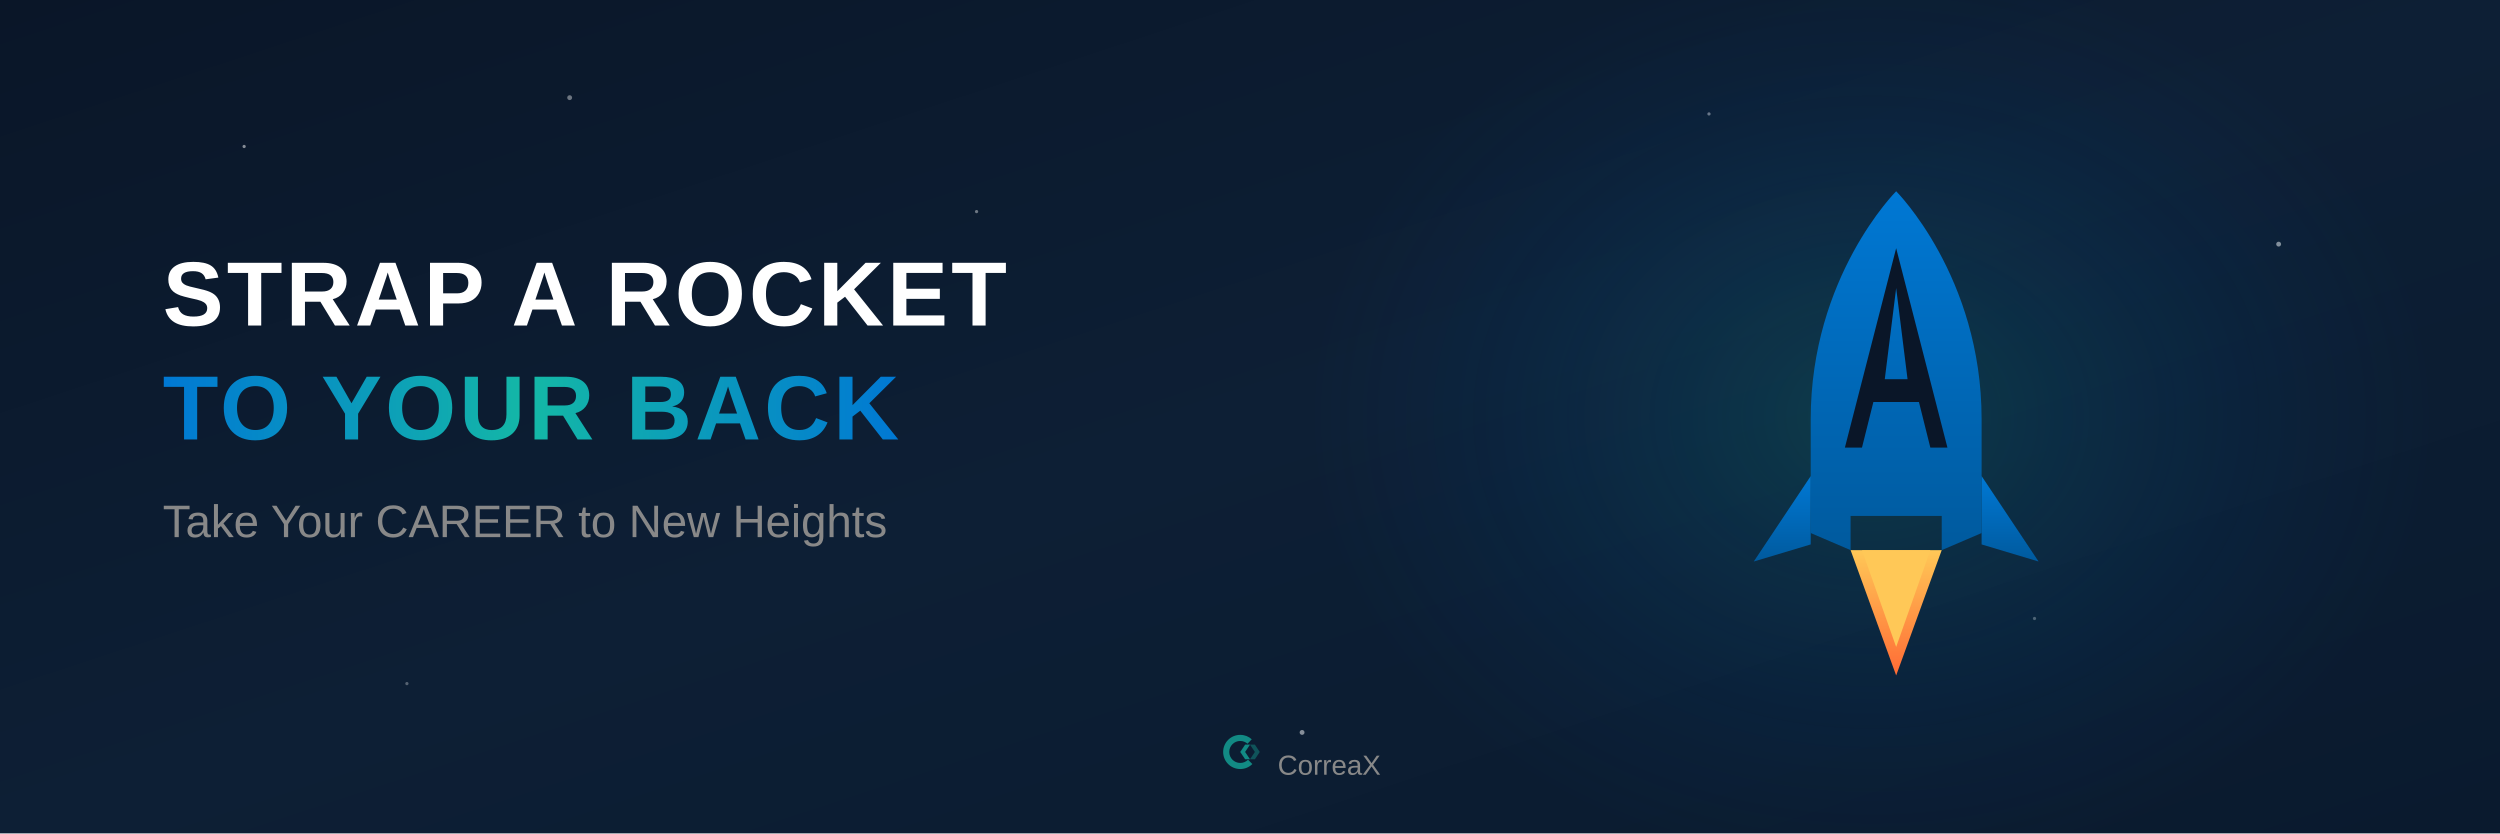
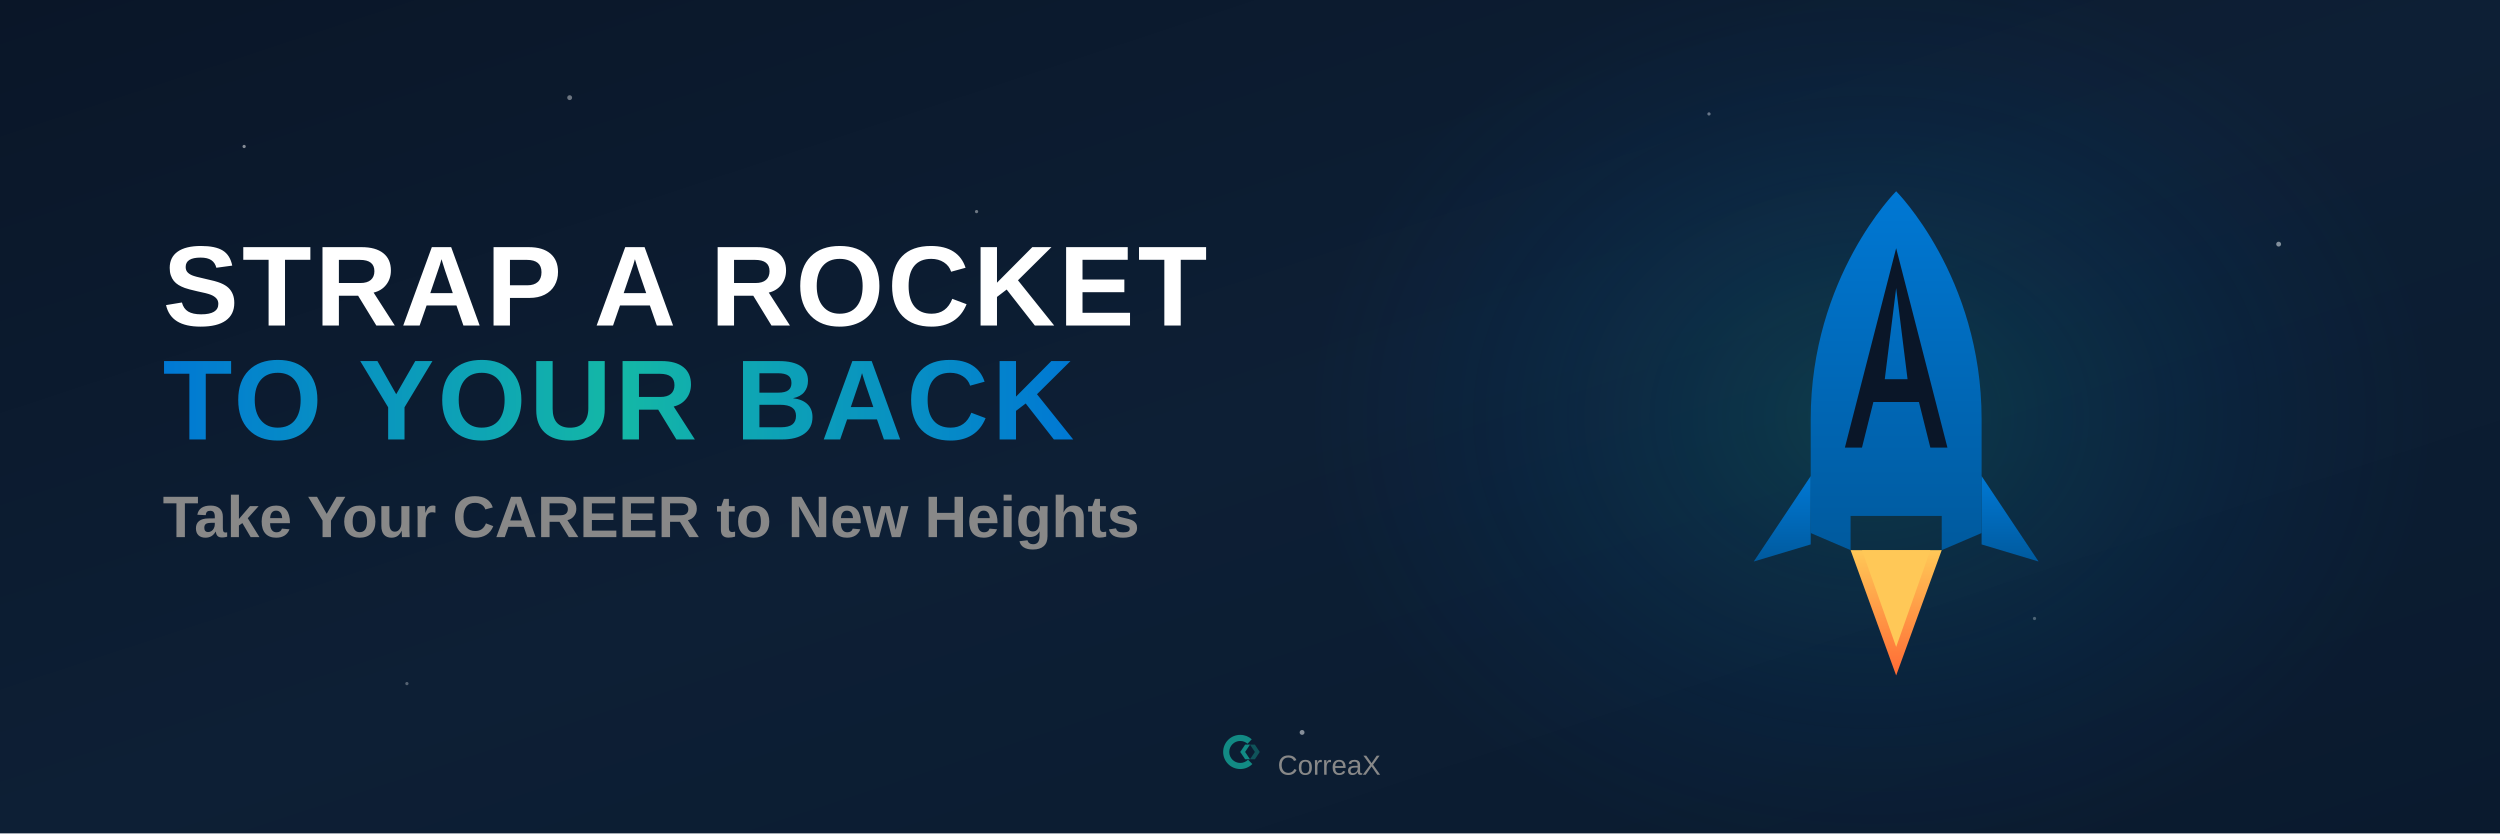
<svg xmlns="http://www.w3.org/2000/svg" viewBox="0 0 1536 512" width="1536" height="512">
  <defs>
    <linearGradient id="bg3" x1="0%" y1="0%" x2="100%" y2="100%">
      <stop offset="0%" stop-color="#0a1628" />
      <stop offset="50%" stop-color="#0d1f35" />
      <stop offset="100%" stop-color="#0a1a2e" />
    </linearGradient>
    <linearGradient id="azure3" x1="0%" y1="0%" x2="0%" y2="100%">
      <stop offset="0%" stop-color="#0078d4" />
      <stop offset="100%" stop-color="#005a9e" />
    </linearGradient>
    <linearGradient id="flame3" x1="0%" y1="0%" x2="0%" y2="100%">
      <stop offset="0%" stop-color="#ffc857" />
      <stop offset="100%" stop-color="#ff6b35" />
    </linearGradient>
    <linearGradient id="teal" x1="0%" y1="0%" x2="100%" y2="0%">
      <stop offset="0%" stop-color="#0078d4" />
      <stop offset="50%" stop-color="#14b8a6" />
      <stop offset="100%" stop-color="#0078d4" />
    </linearGradient>
    <radialGradient id="glow3" cx="50%" cy="50%" r="50%">
      <stop offset="0%" stop-color="#14b8a6" stop-opacity="0.2" />
      <stop offset="70%" stop-color="#0078d4" stop-opacity="0.05" />
      <stop offset="100%" stop-color="#0078d4" stop-opacity="0" />
    </radialGradient>
  </defs>
  <rect width="1536" height="512" fill="url(#bg3)" />
  <g fill="white">
    <circle cx="150" cy="90" r="1" opacity="0.5" />
    <circle cx="350" cy="60" r="1.5" opacity="0.4" />
    <circle cx="250" cy="420" r="1" opacity="0.3" />
    <circle cx="600" cy="130" r="1" opacity="0.4" />
    <circle cx="800" cy="450" r="1.5" opacity="0.5" />
    <circle cx="1050" cy="70" r="1" opacity="0.4" />
    <circle cx="1250" cy="380" r="1" opacity="0.3" />
    <circle cx="1400" cy="150" r="1.5" opacity="0.5" />
  </g>
  <ellipse cx="1150" cy="256" rx="350" ry="280" fill="url(#glow3)" />
  <g transform="translate(1060, 100) scale(3.5)">
    <path d="M30,5 C30,5 15,20 15,45 L15,65 L22,68 L22,62 L38,62 L38,68 L45,65 L45,45 C45,20 30,5 30,5 Z" fill="url(#azure3)" />
    <polygon points="15,55 5,70 15,67" fill="url(#azure3)" />
    <polygon points="45,55 55,70 45,67" fill="url(#azure3)" />
    <path d="M30,15 L21,50 L24,50 L26,42 L34,42 L36,50 L39,50 Z M28,38 L30,22 L32,38 Z" fill="#0a1628" />
    <polygon points="22,68 30,90 38,68" fill="url(#flame3)" />
    <polygon points="24,68 30,85 36,68" fill="#ffc857" />
  </g>
-   <text x="100" y="200" font-family="Segoe UI, Arial, sans-serif" font-size="56" font-weight="bold" fill="white" letter-spacing="2">STRAP A ROCKET</text>
-   <text x="100" y="270" font-family="Segoe UI, Arial, sans-serif" font-size="56" font-weight="bold" fill="url(#teal)" letter-spacing="2">TO YOUR BACK</text>
-   <text x="100" y="330" font-family="Segoe UI, Arial, sans-serif" font-size="28" fill="#888888">Take Your CAREER to New Heights</text>
+   <text x="100" y="200" font-family="Segoe UI, Arial, sans-serif" font-size="70" font-weight="800" fill="white" letter-spacing="2">STRAP A ROCKET</text>
+   <text x="100" y="270" font-family="Segoe UI, Arial, sans-serif" font-size="70" font-weight="800" fill="url(#teal)" letter-spacing="2">TO YOUR BACK</text>
+   <text x="100" y="330" font-family="Segoe UI, Arial, sans-serif" font-size="36" font-weight="600" fill="#888888">Take Your CAREER to New Heights</text>
  <g transform="translate(750, 450) scale(0.75)" opacity="0.7">
    <path d="M16 2C8.268 2 2 8.268 2 16s6.268 14 14 14c3.866 0 7.389-1.568 9.928-4.1l-3.535-3.536A9.002 9.002 0 0116 25c-4.97 0-9-4.03-9-9s4.03-9 9-9c2.29 0 4.38.857 5.971 2.268l3.464-3.639C22.993 3.352 19.66 2 16 2z" fill="#14b8a6" />
    <path d="M20 10l-4 6 4 6h4l-4-6 4-6h-4z" fill="#14b8a6" />
    <path d="M24 10l4 6-4 6h4l4-6-4-6h-4z" fill="#14b8a6" opacity="0.5" />
  </g>
  <text x="785" y="476" font-family="Segoe UI, Arial, sans-serif" font-size="17" fill="#888888">CorreaX</text>
</svg>
